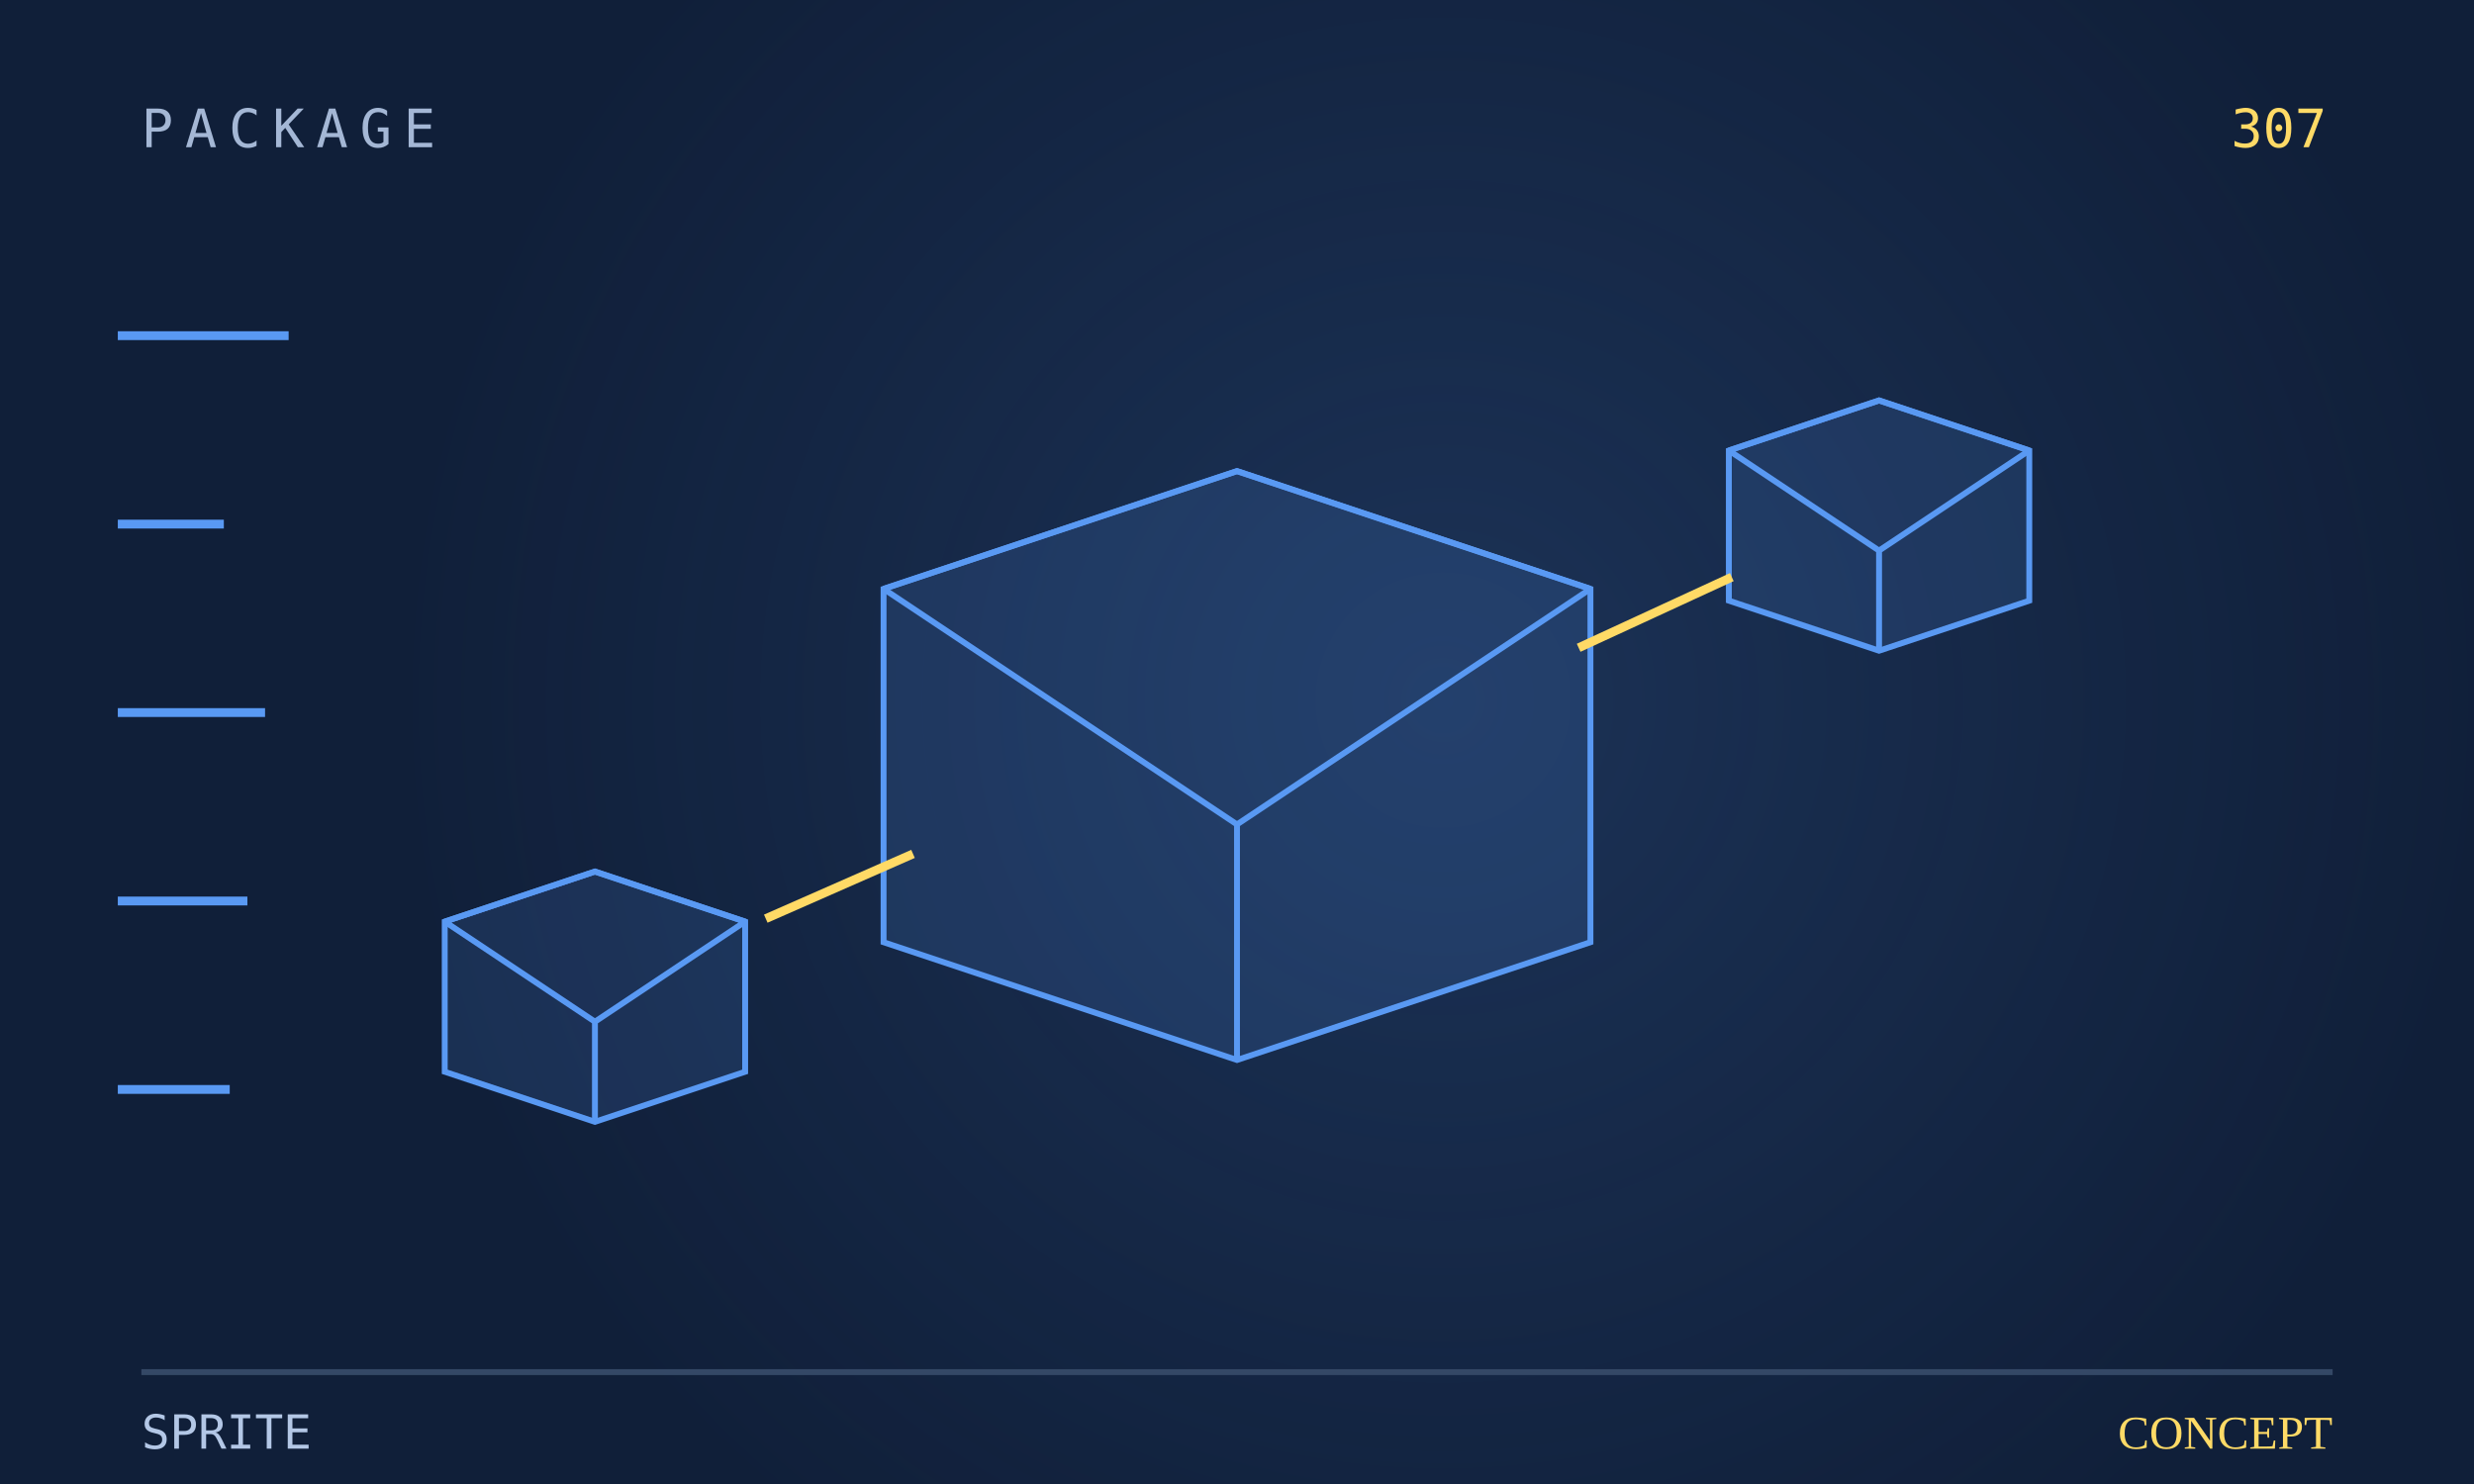
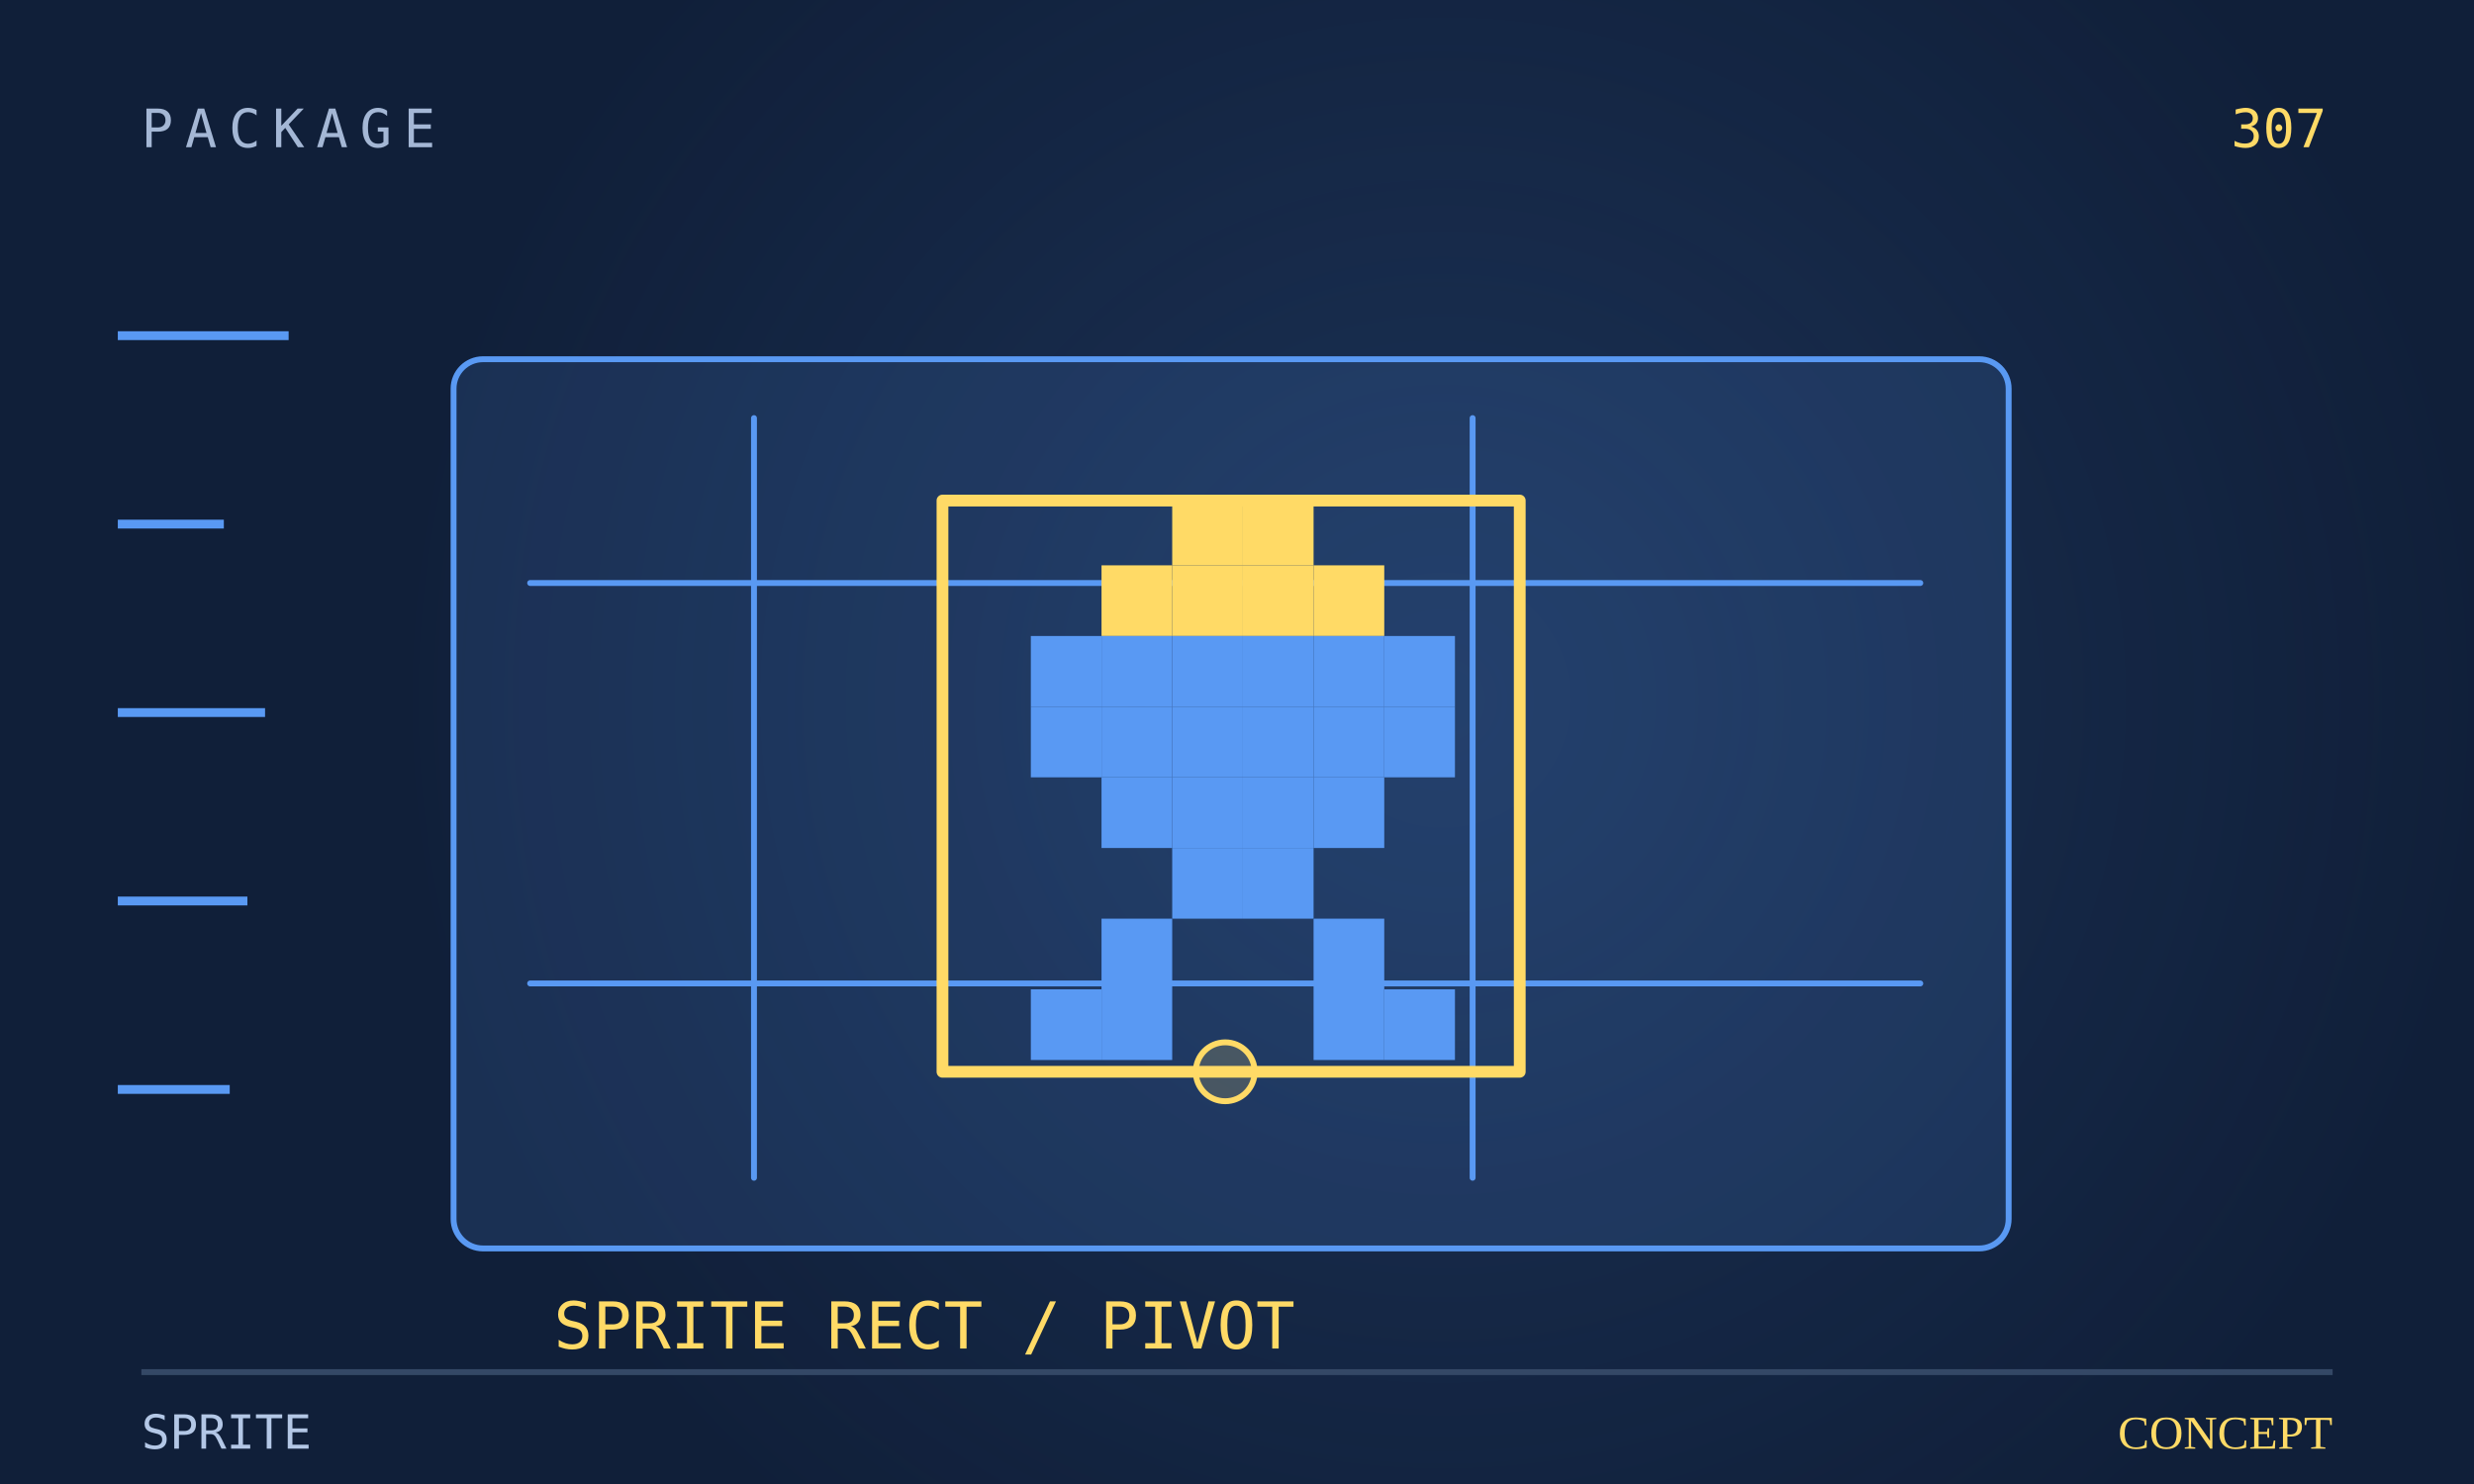
<svg xmlns="http://www.w3.org/2000/svg" class="article-cover" viewBox="0 0 420 252" role="img" aria-label="스프라이트 용어 카드">
  <defs>
    <radialGradient id="cover-sprite-glow">
      <stop stop-color="hsl(215 86% 65%)" stop-opacity=".16" />
      <stop offset="1" stop-color="hsl(215 86% 65%)" stop-opacity="0" />
    </radialGradient>
    <radialGradient id="cover-sprite-orb" cx="30%" cy="24%">
      <stop stop-color="#eafaff" />
      <stop offset=".42" stop-color="hsl(215 86% 65%)" />
      <stop offset="1" stop-color="#142c5b" />
    </radialGradient>
  </defs>
  <rect width="420" height="252" fill="#101f39" />
  <circle cx="245" cy="119" r="175" fill="url(#cover-sprite-glow)" />
  <path d="M20 57L49 57" stroke="hsl(215 86% 65%)" stroke-width="1.5" fill="none" />
  <path d="M20 89L38 89" stroke="hsl(215 86% 65%)" stroke-width="1.5" fill="none" />
  <path d="M20 121L45 121" stroke="hsl(215 86% 65%)" stroke-width="1.5" fill="none" />
  <path d="M20 153L42 153" stroke="hsl(215 86% 65%)" stroke-width="1.5" fill="none" />
  <path d="M20 185L39 185" stroke="hsl(215 86% 65%)" stroke-width="1.5" fill="none" />
  <text x="24" y="25" fill="#a4b7d5" font-family="monospace" font-size="9" letter-spacing="2">PACKAGE</text>
  <text x="395" y="25" fill="#ffda66" text-anchor="end" font-family="monospace" font-size="9">307</text>
-   <g transform="translate(210 120)">
-     <path d="M0 -40L60 -20V40L0 60L-60 40V-20Z" fill="hsl(215 86% 65%)" fill-opacity=".14" stroke="hsl(215 86% 65%)" />
-     <path d="M0 20V60M0 20L60 -20M0 20L-60 -20M-60 -20L0 -40L60 -20" stroke="hsl(215 86% 65%)" fill="none" />
-   </g>
-   <g transform="translate(101 165)">
-     <path d="M0 -17L25.5 -8.5V17L0 25.5L-25.5 17V-8.5Z" fill="hsl(215 86% 65%)" fill-opacity=".14" stroke="hsl(215 86% 65%)" />
-     <path d="M0 8.5V25.5M0 8.5L25.5 -8.5M0 8.5L-25.5 -8.5M-25.5 -8.5L0 -17L25.5 -8.5" stroke="hsl(215 86% 65%)" fill="none" />
-   </g>
-   <g transform="translate(319 85)">
-     <path d="M0 -17L25.5 -8.5V17L0 25.5L-25.5 17V-8.5Z" fill="hsl(215 86% 65%)" fill-opacity=".14" stroke="hsl(215 86% 65%)" />
-     <path d="M0 8.5V25.5M0 8.5L25.5 -8.5M0 8.5L-25.5 -8.5M-25.5 -8.5L0 -17L25.5 -8.5" stroke="hsl(215 86% 65%)" fill="none" />
-   </g>
-   <path d="M130 156L155 145" stroke="#ffda66" stroke-width="1.5" fill="none" />
-   <path d="M268 110L294 98" stroke="#ffda66" stroke-width="1.5" fill="none" />
+   <rect x="77" y="61" width="264" height="151" rx="5" fill="hsl(215 86% 65%)" fill-opacity=".14" stroke="hsl(215 86% 65%)" />
+   <path d="M90 99H326M128 71V200M250 71V200M90 167H326" fill="none" stroke="hsl(215 86% 65%)" stroke-width="1" stroke-linecap="round" stroke-linejoin="round" />
+   <rect x="199" y="84" width="12" height="12" fill="#ffda66" />
+   <rect x="211" y="84" width="12" height="12" fill="#ffda66" />
+   <rect x="187" y="96" width="12" height="12" fill="#ffda66" />
+   <rect x="199" y="96" width="12" height="12" fill="#ffda66" />
+   <rect x="211" y="96" width="12" height="12" fill="#ffda66" />
+   <rect x="223" y="96" width="12" height="12" fill="#ffda66" />
+   <rect x="175" y="108" width="12" height="12" fill="hsl(215 86% 65%)" />
+   <rect x="187" y="108" width="12" height="12" fill="hsl(215 86% 65%)" />
+   <rect x="199" y="108" width="12" height="12" fill="hsl(215 86% 65%)" />
+   <rect x="211" y="108" width="12" height="12" fill="hsl(215 86% 65%)" />
+   <rect x="223" y="108" width="12" height="12" fill="hsl(215 86% 65%)" />
+   <rect x="235" y="108" width="12" height="12" fill="hsl(215 86% 65%)" />
+   <rect x="175" y="120" width="12" height="12" fill="hsl(215 86% 65%)" />
+   <rect x="187" y="120" width="12" height="12" fill="hsl(215 86% 65%)" />
+   <rect x="199" y="120" width="12" height="12" fill="hsl(215 86% 65%)" />
+   <rect x="211" y="120" width="12" height="12" fill="hsl(215 86% 65%)" />
+   <rect x="223" y="120" width="12" height="12" fill="hsl(215 86% 65%)" />
+   <rect x="235" y="120" width="12" height="12" fill="hsl(215 86% 65%)" />
+   <rect x="187" y="132" width="12" height="12" fill="hsl(215 86% 65%)" />
+   <rect x="199" y="132" width="12" height="12" fill="hsl(215 86% 65%)" />
+   <rect x="211" y="132" width="12" height="12" fill="hsl(215 86% 65%)" />
+   <rect x="223" y="132" width="12" height="12" fill="hsl(215 86% 65%)" />
+   <rect x="199" y="144" width="12" height="12" fill="hsl(215 86% 65%)" />
+   <rect x="211" y="144" width="12" height="12" fill="hsl(215 86% 65%)" />
+   <rect x="187" y="156" width="12" height="12" fill="hsl(215 86% 65%)" />
+   <rect x="223" y="156" width="12" height="12" fill="hsl(215 86% 65%)" />
+   <rect x="175" y="168" width="12" height="12" fill="hsl(215 86% 65%)" />
+   <rect x="187" y="168" width="12" height="12" fill="hsl(215 86% 65%)" />
+   <rect x="223" y="168" width="12" height="12" fill="hsl(215 86% 65%)" />
+   <rect x="235" y="168" width="12" height="12" fill="hsl(215 86% 65%)" />
+   <path d="M160 85h98v97h-98Z" fill="none" stroke="#ffda66" stroke-width="2" stroke-linecap="round" stroke-linejoin="round" />
+   <text x="94" y="229" fill="#ffda66" font-family="monospace" font-size="11">SPRITE RECT / PIVOT</text>
+   <circle cx="208" cy="182" r="5" fill="#ffda66" fill-opacity=".18" stroke="#ffda66" />
  <path d="M24 233H396" stroke="#344866" />
  <text x="24" y="246" fill="#b3c7e6" font-family="monospace" font-size="8">SPRITE</text>
  <text x="396" y="246" text-anchor="end" fill="#ffda66" font-size="8">CONCEPT</text>
</svg>
